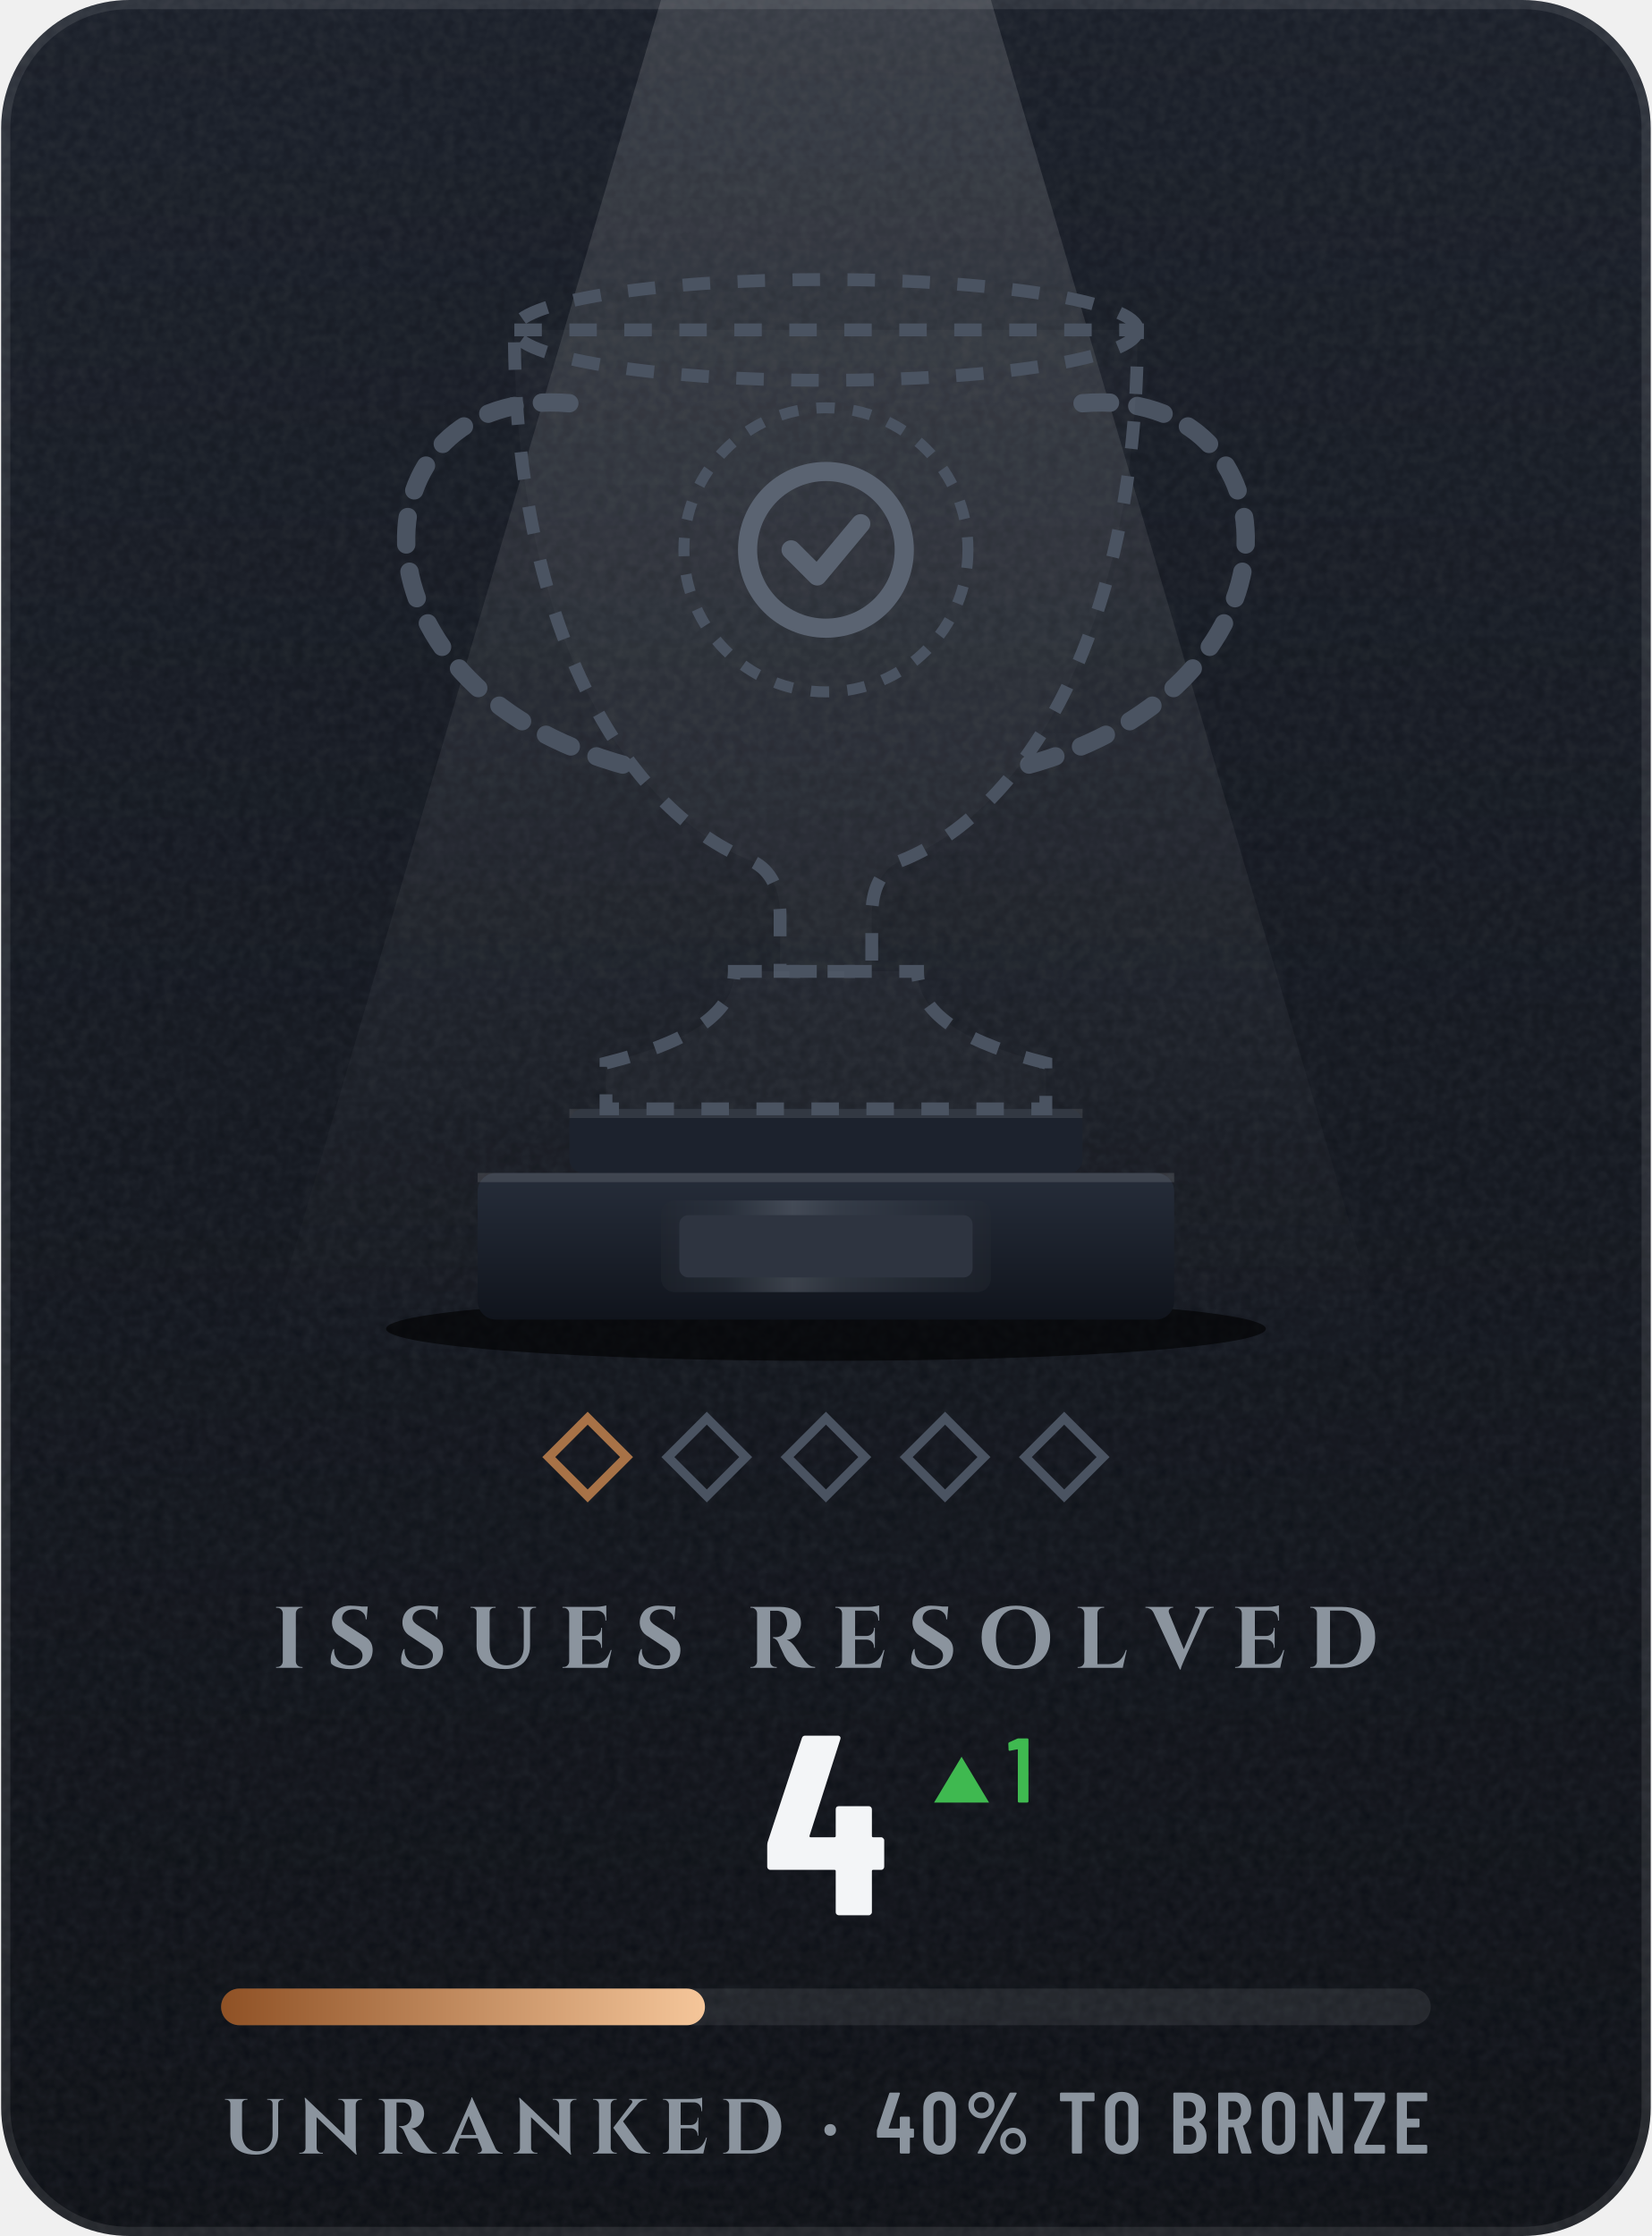
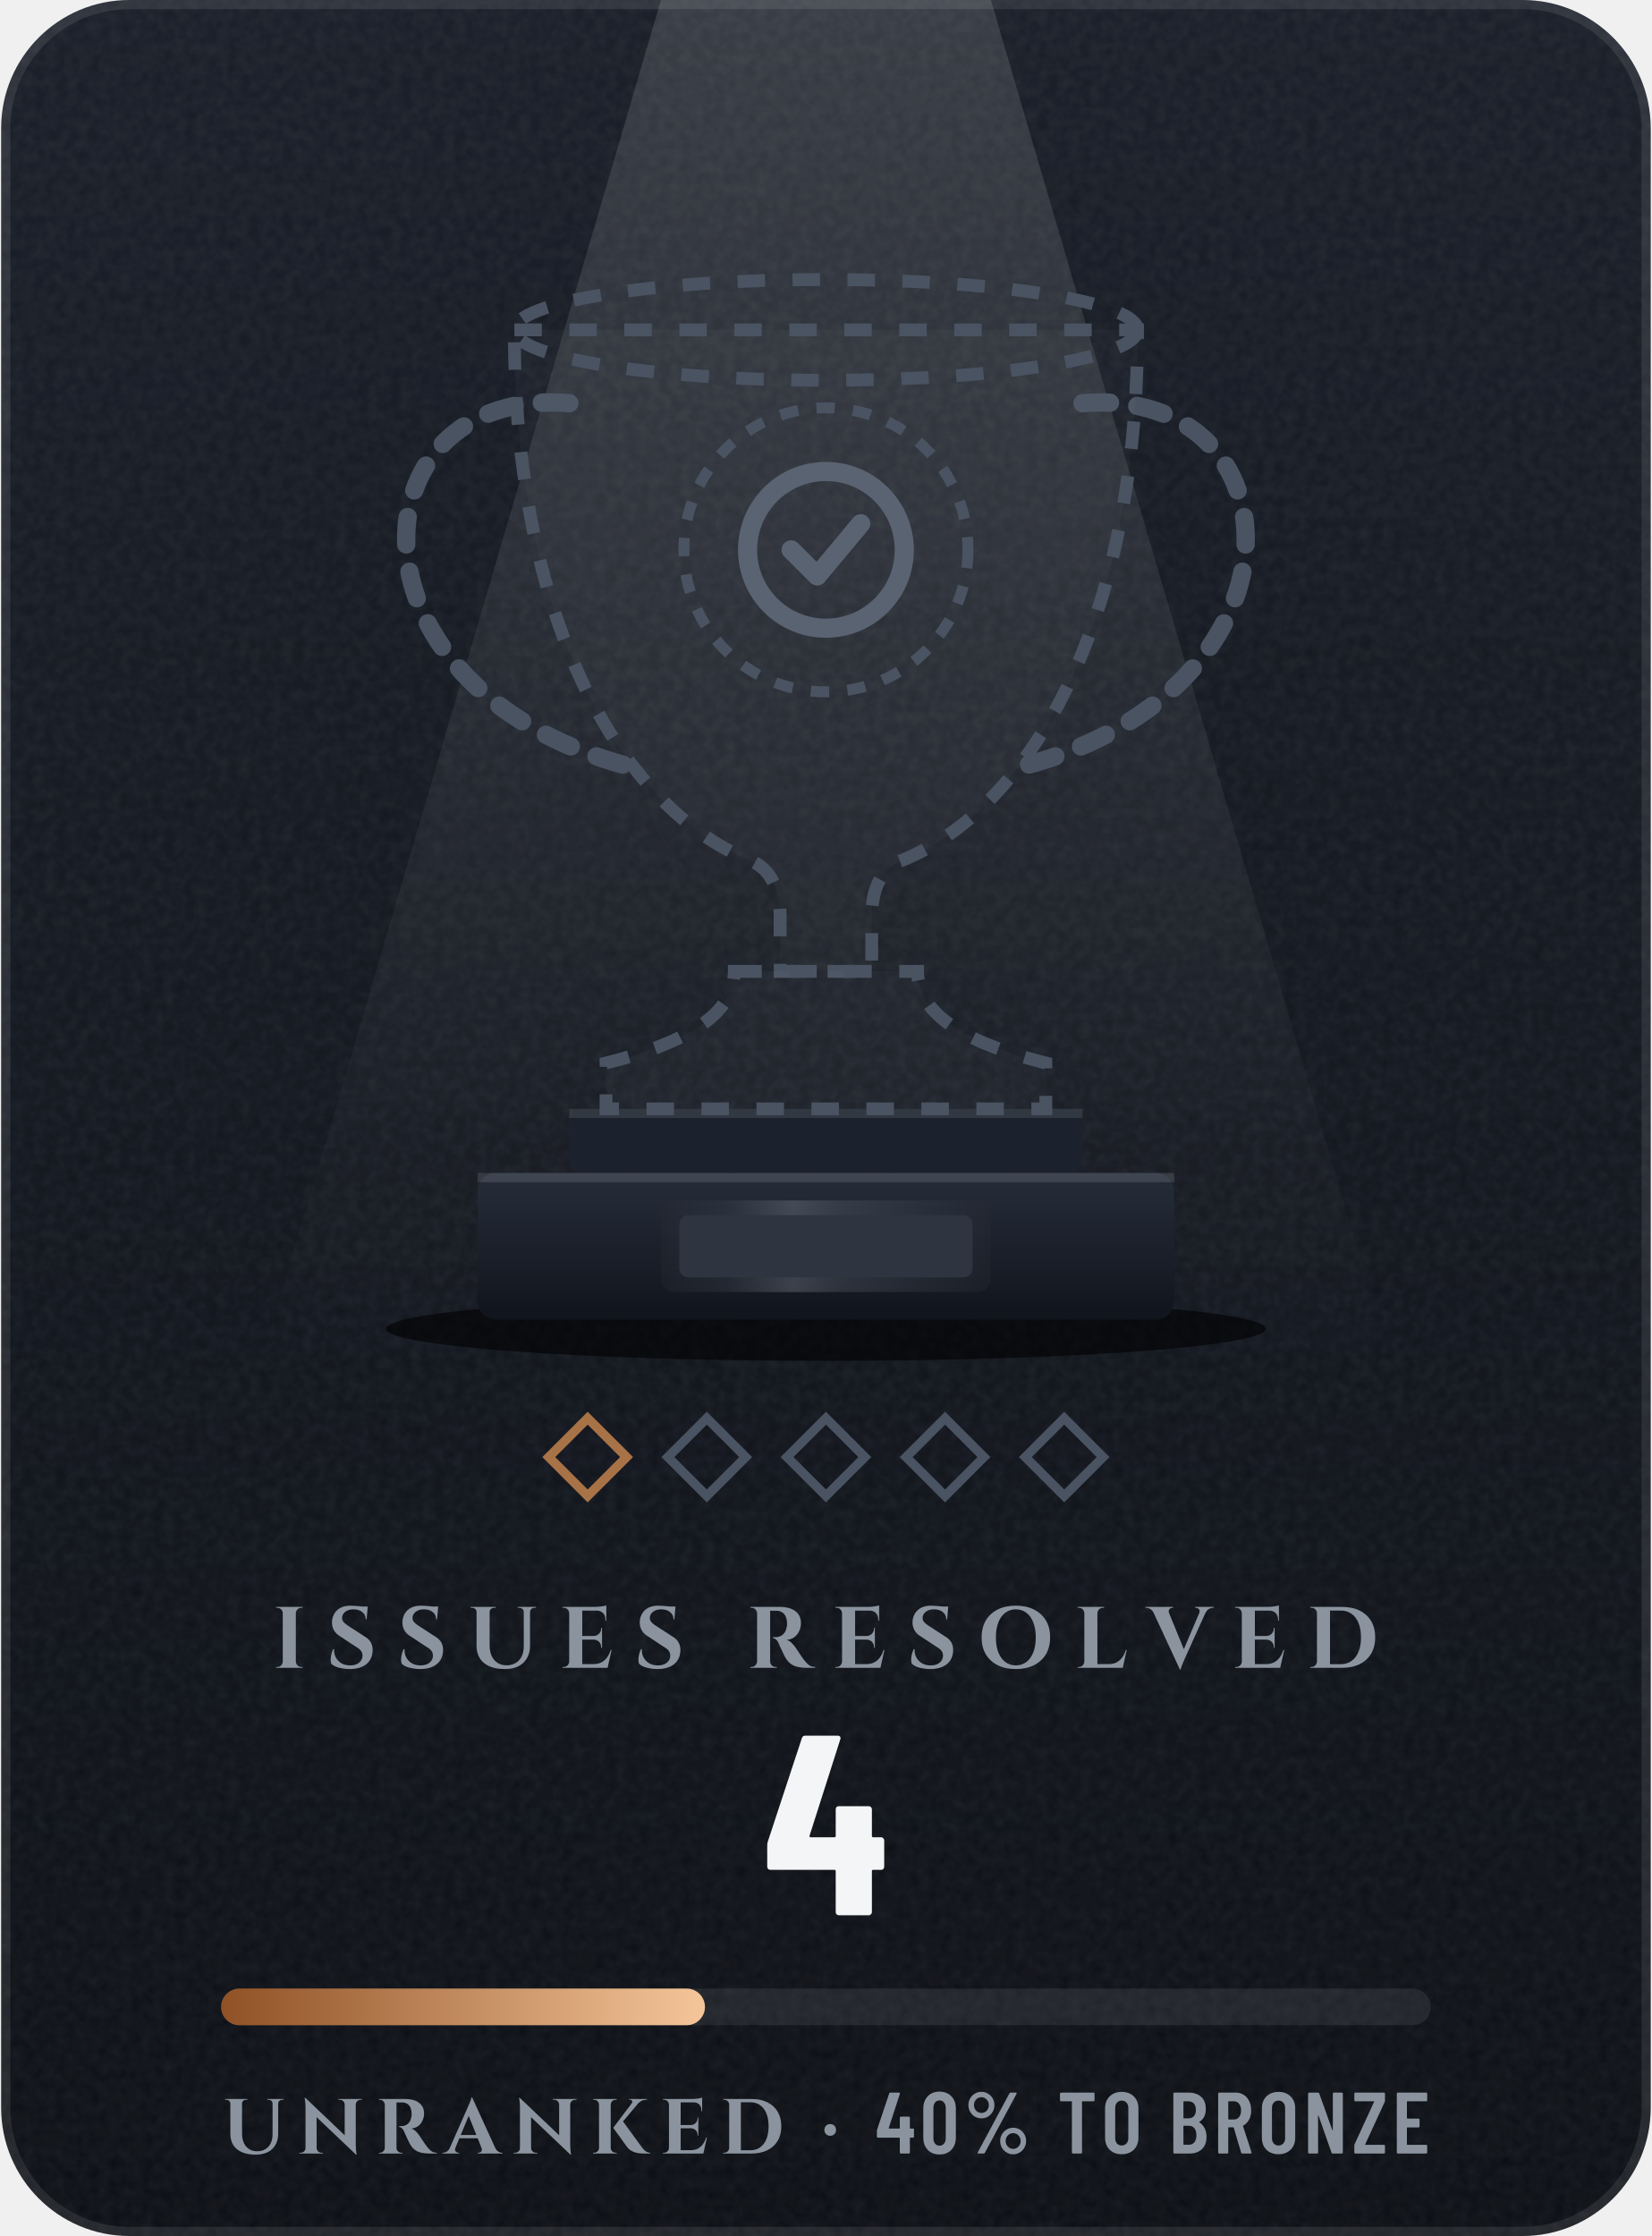
- <svg xmlns="http://www.w3.org/2000/svg" width="164" height="222" viewBox="0 0 180 244" role="img" aria-label="Issues Resolved trophy: Unranked, 4, 40% to Bronze, up 1 this week">
+ <svg xmlns="http://www.w3.org/2000/svg" width="164" height="222" viewBox="0 0 180 244" role="img" aria-label="Issues Resolved trophy: Unranked, 4, 40% to Bronze">
  <defs>
    <linearGradient id="bg" x1="0" y1="0" x2="0" y2="1">
      <stop offset="0" stop-color="#171C26" />
      <stop offset="1" stop-color="#0A0D13" />
    </linearGradient>
    <clipPath id="card">
      <rect width="180" height="244" rx="14" />
    </clipPath>
    <filter id="grain" x="0" y="0" width="100%" height="100%">
      <feTurbulence type="fractalNoise" baseFrequency=".85" numOctaves="2" stitchTiles="stitch" />
      <feColorMatrix values="0 0 0 0 1 0 0 0 0 1 0 0 0 0 1 0 0 0 .07 0" />
    </filter>
    <radialGradient id="glow" cx=".5" cy=".5" r=".5">
      <stop offset="0" stop-color="#5A626D" stop-opacity="0" />
      <stop offset="1" stop-color="#5A626D" stop-opacity="0" />
    </radialGradient>
    <linearGradient id="mh" x1="0" y1="0" x2="1" y2="0">
      <stop offset="0" stop-color="#252A32" />
      <stop offset="0.2" stop-color="#3A414B" />
      <stop offset="0.4" stop-color="#838B96" />
      <stop offset="0.54" stop-color="#5A626D" />
      <stop offset="0.78" stop-color="#3A414B" />
      <stop offset="1" stop-color="#252A32" />
    </linearGradient>
    <linearGradient id="md" x1="0" y1="0" x2="1" y2="1">
      <stop offset="0" stop-color="#252A32" />
      <stop offset="0.2" stop-color="#3A414B" />
      <stop offset="0.4" stop-color="#838B96" />
      <stop offset="0.54" stop-color="#5A626D" />
      <stop offset="0.78" stop-color="#3A414B" />
      <stop offset="1" stop-color="#252A32" />
    </linearGradient>
    <linearGradient id="mdr" x1="1" y1="1" x2="0" y2="0">
      <stop offset="0" stop-color="#252A32" />
      <stop offset="0.2" stop-color="#3A414B" />
      <stop offset="0.4" stop-color="#838B96" />
      <stop offset="0.54" stop-color="#5A626D" />
      <stop offset="0.78" stop-color="#3A414B" />
      <stop offset="1" stop-color="#252A32" />
    </linearGradient>
    <linearGradient id="dia" x1="0" y1="0" x2="1" y2="0">
      <stop offset="0" stop-color="#6CCBFF" />
      <stop offset=".5" stop-color="#C4B2FF" />
      <stop offset="1" stop-color="#F29BDD" />
    </linearGradient>
    <linearGradient id="pb" x1="0" y1="0" x2="1" y2="0">
      <stop offset="0" stop-color="#8F5125" />
      <stop offset="1" stop-color="#F5C69A" />
    </linearGradient>
    <linearGradient id="shg" x1="0" y1="0" x2="1" y2="0">
      <stop offset="0" stop-color="#FFFFFF" stop-opacity="0" />
      <stop offset=".5" stop-color="#FFFFFF" stop-opacity=".6" />
      <stop offset="1" stop-color="#FFFFFF" stop-opacity="0" />
    </linearGradient>
    <linearGradient id="mu" gradientUnits="userSpaceOnUse" x1="38" y1="0" x2="142" y2="0">
      <stop offset="0" stop-color="#252A32" />
      <stop offset="0.2" stop-color="#3A414B" />
      <stop offset="0.4" stop-color="#838B96" />
      <stop offset="0.54" stop-color="#5A626D" />
      <stop offset="0.78" stop-color="#3A414B" />
      <stop offset="1" stop-color="#252A32" />
    </linearGradient>
    <linearGradient id="cone" x1="0" y1="0" x2="0" y2="1">
      <stop offset="0" stop-color="#FFFFFF" stop-opacity=".13" />
      <stop offset="1" stop-color="#FFFFFF" stop-opacity="0" />
    </linearGradient>
    <linearGradient id="rim" x1="0" y1="0" x2="0" y2="1">
      <stop offset="0" stop-color="#181B20" />
      <stop offset="1" stop-color="#3A414B" />
    </linearGradient>
    <linearGradient id="pl" x1="0" y1="0" x2="0" y2="1">
      <stop offset="0" stop-color="#262D3A" />
      <stop offset="1" stop-color="#10141C" />
    </linearGradient>
    <radialGradient id="en" cx=".4" cy=".35" r=".75">
      <stop offset="0" stop-color="#D85F77" />
      <stop offset=".6" stop-color="#CB2A4A" />
      <stop offset="1" stop-color="#5B1321" />
    </radialGradient>
    <clipPath id="cup">
      <path d="M56 36H124C124 70 111 89 98 94C96 95 95 97 95 100V106H85V100C85 97 84 95 82 94C69 89 56 70 56 36Z" />
      <path d="M80 106H100C100 111 106 114 114 116V121H66V116C74 114 80 111 80 106Z" />
    </clipPath>
  </defs>
  <g clip-path="url(#card)">
    <rect width="180" height="244" fill="url(#bg)" />
    <rect width="180" height="244" filter="url(#grain)" />
  </g>
  <rect x=".5" y=".5" width="179" height="243" rx="13.5" fill="none" stroke="#FFFFFF" stroke-opacity=".09" />
  <path d="M72 0H108L152 150H28Z" fill="url(#cone)" />
  <circle cx="90" cy="72" r="64" fill="url(#glow)" />
  <ellipse cx="90" cy="145" rx="48" ry="3.5" fill="#000000" fill-opacity=".6" />
  <rect x="62" y="121" width="56" height="7" rx="1.5" fill="#1C222D" />
  <rect x="62" y="121" width="56" height="1" fill="#FFFFFF" fill-opacity=".1" />
  <rect x="52" y="128" width="76" height="16" rx="2" fill="url(#pl)" />
  <rect x="52" y="128" width="76" height="1" fill="#FFFFFF" fill-opacity=".12" />
  <rect x="72" y="131" width="36" height="10" rx="1.5" fill="url(#mh)" opacity="0.35" />
  <rect x="74" y="132.6" width="32" height="6.8" rx="1" fill="#2E3440" />
  <path d="M62 44C38 42 36 76 70 84M118 44C142 42 144 76 110 84" fill="none" stroke="#4A5361" stroke-width="2" stroke-dasharray="3 3" stroke-linecap="round" />
  <path d="M56 36H124C124 70 111 89 98 94C96 95 95 97 95 100V106H85V100C85 97 84 95 82 94C69 89 56 70 56 36Z" fill="#FFFFFF" fill-opacity=".025" stroke="#4A5361" stroke-width="1.4" stroke-dasharray="3 3" />
  <path d="M80 106H100C100 111 106 114 114 116V121H66V116C74 114 80 111 80 106Z" fill="#FFFFFF" fill-opacity=".025" stroke="#4A5361" stroke-width="1.4" stroke-dasharray="3 3" />
  <ellipse cx="90" cy="36" rx="34" ry="5.5" fill="none" stroke="#4A5361" stroke-width="1.4" stroke-dasharray="3 3" />
  <circle cx="90" cy="60" r="15.5" fill="none" stroke="#4A5361" stroke-width="1.2" stroke-dasharray="2 2" />
  <g transform="translate(78.6 48.6) scale(0.95)" fill="none" stroke="#5A6371" stroke-width="2.2" stroke-linecap="round" stroke-linejoin="round">
    <circle cx="12" cy="12" r="9" />
    <path d="M8 12l3 3 5-6" />
  </g>
  <rect x="-3" y="-3" width="6" height="6" transform="translate(64 159) rotate(45)" fill="none" stroke="#CC8850" stroke-opacity=".8" />
  <rect x="-3" y="-3" width="6" height="6" transform="translate(77 159) rotate(45)" fill="none" stroke="#4A5361" stroke-opacity="1" />
  <rect x="-3" y="-3" width="6" height="6" transform="translate(90 159) rotate(45)" fill="none" stroke="#4A5361" stroke-opacity="1" />
  <rect x="-3" y="-3" width="6" height="6" transform="translate(103 159) rotate(45)" fill="none" stroke="#4A5361" stroke-opacity="1" />
  <rect x="-3" y="-3" width="6" height="6" transform="translate(116 159) rotate(45)" fill="none" stroke="#4A5361" stroke-opacity="1" />
  <g transform="translate(29.6 182) scale(0.0095 -0.0095)" fill="#8B949E">
    <use href="#s73" x="0" />
    <use href="#s83" x="619" />
    <use href="#s83" x="1428" />
    <use href="#s85" x="2238" />
    <use href="#s69" x="3290" />
    <use href="#s83" x="4154" />
    <use href="#s82" x="5445" />
    <use href="#s69" x="6424" />
    <use href="#s83" x="7287" />
    <use href="#s79" x="8097" />
    <use href="#s76" x="9207" />
    <use href="#s86" x="10056" />
    <use href="#s69" x="11016" />
    <use href="#s68" x="11879" />
  </g>
  <g transform="translate(83.2 209) scale(0.028 -0.028)" fill="#F3F5F7">
    <use href="#n52" x="0" />
  </g>
-   <polygon points="101.8,196.7 107.8,196.7 104.8,191.7" fill="#3FB950" />
-   <g transform="translate(109.8 196.7) scale(0.01 -0.01)" fill="#3FB950">
-     <use href="#m49" x="0" />
-   </g>
  <rect x="24" y="217" width="132" height="4" rx="2" fill="#FFFFFF" fill-opacity=".08" />
  <rect x="24" y="217" width="52.8" height="4" rx="2" fill="url(#pb)" />
  <g transform="translate(24.1 235) scale(0.0085 -0.0085)" fill="#8B949E">
    <use href="#s85" x="0" />
    <use href="#s78" x="962" />
    <use href="#s82" x="1968" />
    <use href="#s65" x="2857" />
    <use href="#s78" x="3715" />
    <use href="#s75" x="4721" />
    <use href="#s69" x="5619" />
    <use href="#s68" x="6392" />
  </g>
  <g transform="translate(89.5 235) scale(0.009 -0.009)" fill="#8B949E">
    <use href="#m183" x="0" />
  </g>
  <g transform="translate(95.4 235) scale(0.0095 -0.0095)" fill="#8B949E">
    <use href="#m52" x="0" />
    <use href="#m48" x="512" />
    <use href="#m37" x="1014" />
    <use href="#m84" x="2092" />
    <use href="#m79" x="2596" />
    <use href="#m66" x="3368" />
    <use href="#m82" x="3883" />
    <use href="#m79" x="4397" />
    <use href="#m78" x="4916" />
    <use href="#m90" x="5476" />
    <use href="#m69" x="5935" />
  </g>
  <defs>
    <path id="m37" d="M54 557Q54 598 74 633Q94 668 128 688Q163 709 204 709Q244 709 278 688Q313 668 333 633Q353 598 353 557Q353 515 333 480Q313 445 279 424Q245 404 204 404Q163 404 128 424Q94 445 74 480Q54 515 54 557ZM162 14 526 692Q530 700 541 700H599Q606 700 608 696Q610 692 607 686L243 8Q239 0 228 0H170Q163 0 161 4Q159 8 162 14ZM289 557Q289 594 264 620Q239 647 204 647Q168 647 143 621Q118 595 118 557Q118 519 143 492Q168 466 204 466Q240 466 264 492Q289 519 289 557ZM419 144Q419 185 439 220Q459 255 493 276Q527 296 568 296Q609 296 643 276Q677 255 697 220Q717 185 717 144Q717 102 697 67Q677 32 643 12Q609 -9 568 -9Q527 -9 493 12Q459 32 439 67Q419 102 419 144ZM654 144Q654 182 629 208Q604 234 568 234Q532 234 507 208Q482 182 482 144Q482 106 507 80Q532 53 568 53Q604 53 629 80Q654 106 654 144Z" />
    <path id="m48" d="M38 183V517Q38 604 89 658Q140 711 224 711Q309 711 360 658Q412 604 412 517V183Q412 96 360 42Q309 -11 224 -11Q140 -11 89 42Q38 96 38 183ZM296 176V524Q296 563 276 586Q257 610 224 610Q192 610 173 586Q154 563 154 524V176Q154 137 173 114Q192 90 224 90Q257 90 276 114Q296 137 296 176Z" />
-     <path id="m49" d="M122 700H218Q223 700 226 696Q230 693 230 688V12Q230 7 226 4Q223 0 218 0H126Q121 0 118 4Q114 7 114 12V576Q114 578 112 580Q111 582 109 581L27 565H24Q13 565 13 576L10 643Q10 653 18 657L107 697Q114 700 122 700Z" />
    <path id="m52" d="M443 275V194Q443 189 440 186Q436 182 431 182H401Q396 182 396 177V12Q396 7 392 4Q389 0 384 0H292Q287 0 284 4Q280 7 280 12V177Q280 182 275 182H29Q24 182 20 186Q17 189 17 194V259Q17 268 19 274L158 690Q161 700 171 700H271Q277 700 280 696Q283 693 281 686L153 293Q152 287 157 287H275Q280 287 280 292V412Q280 417 284 420Q287 424 292 424H384Q389 424 392 420Q396 417 396 412V292Q396 287 401 287H431Q436 287 440 284Q443 280 443 275Z" />
    <path id="m66" d="M242 0H66Q61 0 58 4Q54 7 54 12V688Q54 693 58 696Q61 700 66 700H224Q319 700 373 652Q427 604 427 512Q427 409 354 365Q349 362 352 359Q391 334 413 292Q435 250 435 192Q435 100 382 50Q328 0 242 0ZM170 595V409Q170 404 175 404H226Q267 404 290 429Q313 454 313 500Q313 548 290 574Q267 600 226 600H175Q170 600 170 595ZM319 208Q319 260 296 290Q273 319 233 319H175Q170 319 170 314V106Q170 101 175 101H233Q273 101 296 129Q319 157 319 208Z" />
    <path id="m69" d="M391 600H175Q170 600 170 595V406Q170 401 175 401H303Q308 401 312 398Q315 394 315 389V312Q315 307 312 304Q308 300 303 300H175Q170 300 170 295V105Q170 100 175 100H391Q396 100 400 96Q403 93 403 88V12Q403 7 400 4Q396 0 391 0H66Q61 0 58 4Q54 7 54 12V688Q54 693 58 696Q61 700 66 700H391Q396 700 400 696Q403 693 403 688V612Q403 607 400 604Q396 600 391 600Z" />
    <path id="m78" d="M350 700H441Q446 700 450 696Q453 693 453 688V12Q453 7 450 4Q446 0 441 0H336Q326 0 323 10L174 434Q173 437 170 436Q168 436 168 433L169 12Q169 7 166 4Q162 0 157 0H66Q61 0 58 4Q54 7 54 12V688Q54 693 58 696Q61 700 66 700H169Q179 700 182 690L332 269Q333 266 336 266Q338 267 338 270V688Q338 693 342 696Q345 700 350 700Z" />
    <path id="m79" d="M42 182V518Q42 604 94 656Q147 708 233 708Q319 708 372 656Q425 604 425 518V182Q425 96 372 44Q319 -8 233 -8Q147 -8 94 44Q42 96 42 182ZM309 177V523Q309 561 288 584Q267 608 233 608Q199 608 178 584Q158 561 158 523V177Q158 139 178 116Q199 92 233 92Q267 92 288 116Q309 139 309 177Z" />
    <path id="m82" d="M318 10 233 297Q231 301 228 301H175Q170 301 170 296V12Q170 7 166 4Q163 0 158 0H66Q61 0 58 4Q54 7 54 12V688Q54 693 58 696Q61 700 66 700H254Q307 700 348 674Q388 649 410 602Q433 556 433 496Q433 434 409 389Q385 344 342 321Q338 320 339 315L437 14Q438 12 438 9Q438 0 427 0H331Q321 0 318 10ZM170 595V396Q170 391 175 391H236Q272 391 294 419Q317 447 317 495Q317 543 294 572Q272 600 236 600H175Q170 600 170 595Z" />
    <path id="m84" d="M425 688V612Q425 607 422 604Q418 600 413 600H286Q281 600 281 595V12Q281 7 278 4Q274 0 269 0H177Q172 0 168 4Q165 7 165 12V595Q165 600 160 600H40Q35 600 32 604Q28 607 28 612V688Q28 693 32 696Q35 700 40 700H413Q418 700 422 696Q425 693 425 688Z" />
    <path id="m90" d="M25 12V92Q25 100 28 107L252 594Q253 596 252 598Q251 600 249 600H37Q32 600 28 604Q25 607 25 612V688Q25 693 28 696Q32 700 37 700H365Q370 700 374 696Q377 693 377 688V608Q377 601 374 593L150 106Q149 104 150 102Q151 100 153 100H365Q370 100 374 96Q377 93 377 88V12Q377 7 374 4Q370 0 365 0H37Q32 0 28 4Q25 7 25 12Z" />
    <path id="m183" d="M37 286Q37 317 57 337Q77 357 108 357Q139 357 158 337Q178 317 178 286Q178 255 158 235Q138 215 108 215Q77 215 57 235Q37 255 37 286Z" />
    <path id="n52" d="M470 292V189Q470 184 466 180Q463 177 458 177H427Q422 177 422 172V12Q422 7 418 4Q415 0 410 0H293Q288 0 284 4Q281 7 281 12V172Q281 177 276 177H26Q21 177 18 180Q14 184 14 189V271Q14 280 16 286L149 690Q152 700 162 700H289Q295 700 298 696Q301 693 299 686L179 310Q178 304 183 304H276Q281 304 281 309V413Q281 418 284 422Q288 425 293 425H410Q415 425 418 422Q422 418 422 413V309Q422 304 427 304H458Q463 304 466 300Q470 297 470 292Z" />
    <path id="s65" d="M354 720 656 60Q671 36 690 25Q714 10 737 10H745V0H427V10H436Q456 10 471 26Q486 43 474 73L425 196H190L138 69Q132 52 136 39Q141 25 153 18Q165 10 177 10H186V0H-28V10H-19Q4 10 29 25Q48 36 62 60L296 589Q299 595 306 612Q314 628 322 649Q331 670 338 690Q345 709 345 720ZM208 238H408L310 484Z" />
    <path id="s68" d="M405 700Q523 700 609 658Q695 615 742 536Q788 458 788 350Q788 242 742 164Q695 85 609 42Q523 0 405 0H42V10H55Q81 10 100 28Q118 47 119 73V627Q119 653 100 672Q81 690 55 690H43L42 700ZM269 658V42H393Q465 42 517 80Q569 117 597 186Q625 255 625 350Q625 445 597 514Q569 583 517 620Q465 658 393 658Z" />
    <path id="s69" d="M606 205 560 0H42V10H55Q81 10 100 28Q118 47 119 73V627Q118 653 100 672Q81 690 55 690H42V700H423Q445 700 470 703Q494 706 515 710Q536 714 545 718V543H535V555Q535 601 508 629Q484 653 447 657H269V366H401Q438 367 462 392Q486 416 486 453V460H496V230H486V238Q486 275 462 299Q438 323 401 324H269V43H400Q450 43 488 62Q526 82 553 118Q580 155 596 205Z" />
    <path id="s73" d="M119 73V627Q118 653 100 672Q81 690 55 690H42V700H346V690H333Q307 690 288 672Q270 653 269 627V73Q270 47 288 28Q307 10 333 10H346V0H42V10H55Q81 10 100 28Q118 47 119 73Z" />
    <path id="s75" d="M119 73V627Q118 653 100 672Q81 690 55 690H42V700H346V690H333Q307 690 288 672Q270 653 269 627V73Q270 47 288 28Q307 10 333 10H346V0H42V10H55Q81 10 100 28Q118 47 119 73ZM734 700V691H730Q697 691 669 678Q645 666 627 650L427 412L675 72Q698 42 722 26Q746 11 777 10V0H695Q684 0 658 1Q633 2 601 9Q569 16 536 34Q504 51 480 83Q475 90 460 110Q445 130 425 158Q405 186 384 216Q362 245 343 271Q324 297 313 314L301 330L540 646Q551 662 543 676Q535 691 515 691H505V700Z" />
    <path id="s76" d="M606 205 560 0H42V10H55Q81 10 100 28Q118 47 119 73V627Q118 653 100 672Q81 690 55 690H42V700H346V690H333Q307 690 288 672Q270 653 269 627V43H400Q450 43 488 62Q526 82 553 118Q580 155 596 205Z" />
    <path id="s78" d="M108 715 613 234V629Q612 655 594 672Q577 690 551 690H532V700H835V690H817Q792 690 774 672Q756 655 755 629V114Q755 77 758 48Q761 18 764 2L767 -14H758L252 467L253 71Q253 46 271 28Q289 10 314 10H333V0H30V10H49Q74 10 92 28Q110 46 110 71V590Q110 646 104 681L98 715Z" />
    <path id="s79" d="M442 714Q562 714 650 670Q739 625 788 544Q836 463 836 350Q836 238 788 156Q739 75 650 30Q562 -14 442 -14Q322 -14 234 30Q145 75 97 156Q49 237 49 350Q49 462 97 544Q145 625 234 670Q322 714 442 714ZM442 28Q513 28 564 68Q615 107 643 179Q671 251 671 350Q671 449 643 521Q615 593 564 632Q513 672 442 672Q372 672 320 632Q269 593 241 521Q213 449 213 350Q213 251 241 179Q269 107 320 68Q372 28 442 28Z" />
    <path id="s82" d="M122 73V627Q121 653 102 672Q84 690 58 690H45V700H388Q433 700 476 690Q519 680 552 658Q586 636 606 600Q626 564 626 511Q626 469 608 428Q591 386 555 356Q519 327 462 321Q494 311 520 285Q547 259 564 233Q565 231 576 215Q586 199 602 176Q617 152 634 128Q651 104 665 86Q687 59 705 42Q723 26 743 18Q763 11 789 10V0H691Q637 0 593 10Q549 19 515 42Q481 65 456 104Q448 116 438 134Q429 153 419 174Q409 195 400 214Q390 234 383 250Q376 266 373 275Q360 307 342 323Q325 339 305 342V352H336Q363 352 388 363Q414 374 434 399Q454 424 462 468Q464 477 466 489Q467 501 466 516Q463 588 430 622Q397 655 348 656Q334 657 318 656Q301 656 288 656H272V73Q272 47 291 28Q310 10 336 10H348V0H45V10H58Q84 10 102 28Q121 47 122 73Z" />
    <path id="s83" d="M277 714Q297 714 326 712Q356 710 388 707Q399 705 409 704H476L475 692Q475 692 475 692L463 557H453Q453 609 414 640Q376 672 312 672Q254 672 218 644Q183 616 181 576Q180 546 200 524Q220 502 251 483L442 359Q488 333 512 291Q535 249 532 193Q527 95 457 40Q387 -14 267 -14Q223 -14 182 -6Q140 1 108 14Q76 28 57 47Q49 69 50 100Q51 131 60 163Q68 195 81 216H90Q86 165 108 122Q131 78 174 52Q218 27 278 28Q344 29 380 62Q416 94 416 140Q416 171 398 196Q379 221 337 244L162 360Q109 390 85 437Q61 484 66 539Q71 591 97 630Q123 670 168 692Q214 714 277 714Z" />
    <path id="s85" d="M326 700V690H310Q288 690 272 676Q257 662 257 640V260Q257 189 280 137Q304 85 348 57Q391 29 451 29Q512 29 556 56Q601 82 625 131Q649 180 649 247V640Q649 662 634 676Q618 690 596 690H580V700H790V690H774Q752 690 736 676Q721 662 721 640V253Q721 171 686 111Q652 51 588 18Q523 -14 432 -14Q326 -14 253 18Q180 51 144 110Q107 170 107 252V640Q107 662 92 676Q76 690 54 690H38V700Z" />
    <path id="s86" d="M368 -20 68 627Q52 661 28 676Q3 690 -20 690H-28V700H290V690H281Q262 690 248 674Q233 657 244 627L413 214L589 627Q602 657 586 674Q570 690 551 690H542V700H756V690H747Q725 690 700 676Q676 661 660 627H659L426 111Q424 105 416 88Q409 72 400 51Q391 30 384 10Q378 -9 377 -20Z" />
  </defs>
</svg>
